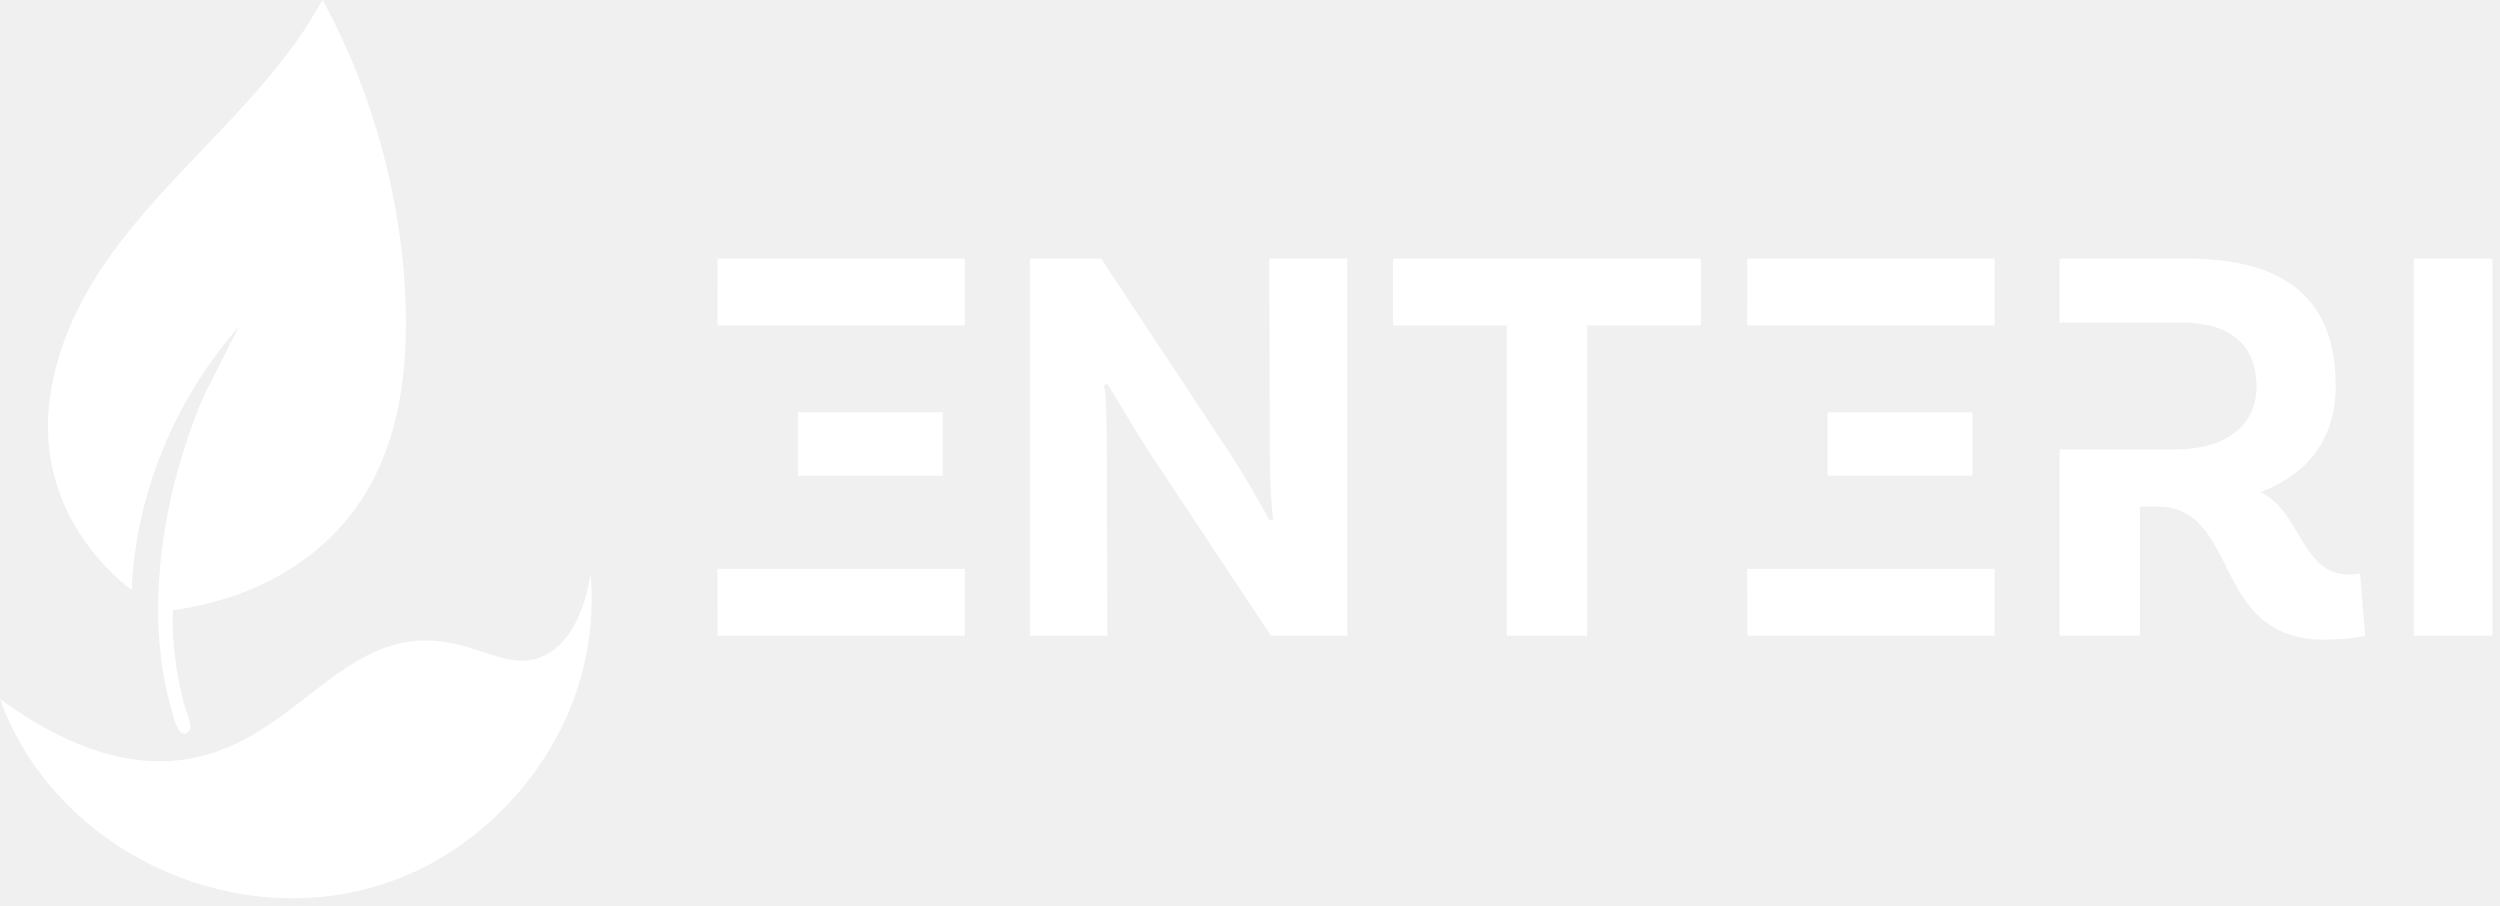
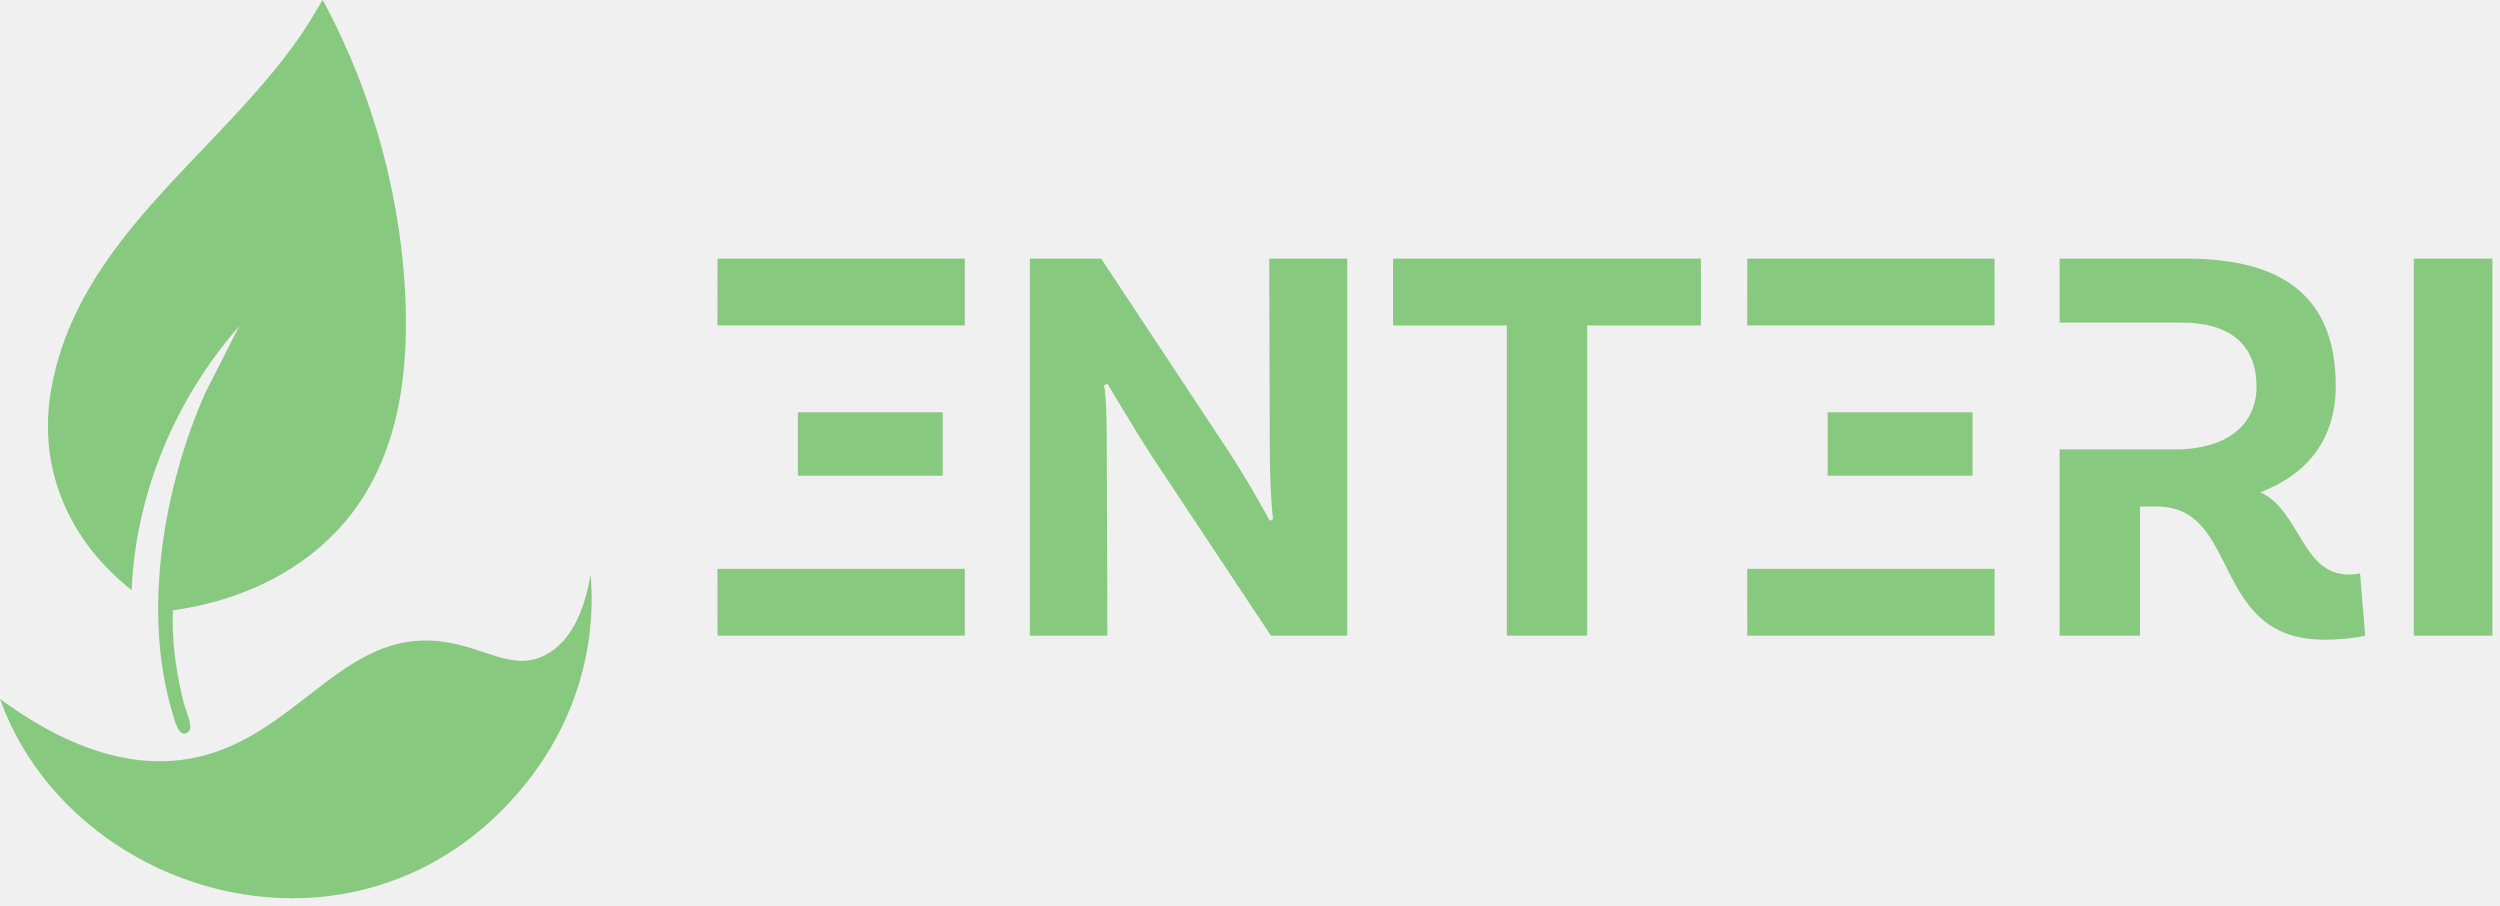
<svg xmlns="http://www.w3.org/2000/svg" width="116" height="42" viewBox="0 0 116 42" fill="none">
  <g clip-path="url(#clip0_6_91)">
-     <path d="M11.102 15.128C8.139 18.509 6.302 22.865 6.107 27.381C3.219 25.107 1.733 21.773 2.37 18.103C3.598 11.026 10.193 7.137 13.99 1.584C14.339 1.075 14.644 0.526 14.97 0C17.341 4.35 18.705 9.423 18.828 14.384C18.919 18.057 18.256 21.849 15.653 24.61C13.634 26.752 10.886 27.918 8.022 28.319C7.962 29.758 8.177 31.231 8.527 32.626C8.6 32.913 8.967 33.705 8.778 33.91C8.312 34.419 8.076 33.334 7.994 33.059C6.595 28.382 7.591 22.618 9.52 18.238L11.102 15.128Z" fill="white" />
-     <path d="M27.407 26.657C27.409 26.665 27.409 26.671 27.408 26.678C27.726 30.581 26.359 34.433 23.45 37.435C20.914 40.053 17.841 41.366 14.749 41.629C8.482 42.165 2.134 38.393 0 32.434C3.879 35.268 6.736 35.522 8.629 35.23C13.705 34.448 15.776 29.143 20.531 29.771C22.508 30.032 23.795 31.168 25.299 30.396C26.662 29.697 27.181 27.959 27.407 26.657Z" fill="white" />
-     <path d="M37.022 19.13H43.743V22.073H37.022V19.13ZM33.29 26.393H44.767V29.495H33.294L33.29 26.393ZM33.294 11.999H44.767V15.1H33.29L33.294 11.999Z" fill="white" />
-     <path d="M84.802 19.13H91.523V22.073H84.802V19.13ZM81.071 26.393H92.548V29.495H81.074L81.071 26.393ZM81.074 11.999H92.548V15.1H81.071L81.074 11.999Z" fill="white" />
-     <path d="M62.514 29.495H58.971L53.377 21.065C52.695 20.005 51.803 18.494 51.382 17.804L51.225 17.884C51.33 18.281 51.356 19.633 51.356 21.038L51.382 29.495H47.785V11.999H51.093L56.949 20.854C57.841 22.206 58.629 23.636 58.918 24.166L59.075 24.087C58.997 23.61 58.918 22.284 58.918 20.826L58.892 11.999H62.514V29.495Z" fill="white" />
-     <path d="M69.917 15.101H64.639V11.999H78.922V15.101H73.644V29.494H69.917V15.101Z" fill="white" />
-     <path d="M99.293 20.853H100.947C103.18 20.853 104.702 19.819 104.702 17.936C104.702 15.976 103.442 14.968 101.236 14.968H99.293H95.565V11.999H101.447C105.963 11.999 108.378 13.802 108.378 17.911C108.378 20.35 107.091 21.993 104.886 22.841C106.75 23.716 106.802 26.658 108.982 26.658C109.27 26.658 109.507 26.605 109.507 26.605L109.743 29.494C109.743 29.494 109.06 29.68 107.827 29.68C102.549 29.68 103.993 23.504 100.081 23.504H99.293V29.494H95.565V20.853H99.293Z" fill="white" />
-     <path d="M111.999 11.999H115.648V29.495H111.999V11.999Z" fill="white" />
+     <path d="M11.102 15.128C8.139 18.509 6.302 22.865 6.107 27.381C3.219 25.107 1.733 21.773 2.37 18.103C3.598 11.026 10.193 7.137 13.99 1.584C14.339 1.075 14.644 0.526 14.97 0C17.341 4.35 18.705 9.423 18.828 14.384C18.919 18.057 18.256 21.849 15.653 24.61C13.634 26.752 10.886 27.918 8.022 28.319C7.962 29.758 8.177 31.231 8.527 32.626C8.6 32.913 8.967 33.705 8.778 33.91C8.312 34.419 8.076 33.334 7.994 33.059C6.595 28.382 7.591 22.618 9.52 18.238L11.102 15.128Z" fill="#88C980" />
+     <path d="M27.407 26.657C27.409 26.665 27.409 26.671 27.408 26.678C27.726 30.581 26.359 34.433 23.45 37.435C20.914 40.053 17.841 41.366 14.749 41.629C8.482 42.165 2.134 38.393 0 32.434C3.879 35.268 6.736 35.522 8.629 35.23C13.705 34.448 15.776 29.143 20.531 29.771C22.508 30.032 23.795 31.168 25.299 30.396C26.662 29.697 27.181 27.959 27.407 26.657Z" fill="#88C980" />
+     <path d="M37.022 19.13H43.743V22.073H37.022V19.13ZM33.29 26.393H44.767V29.495H33.294L33.29 26.393ZM33.294 11.999H44.767V15.1H33.29L33.294 11.999Z" fill="#88C980" />
+     <path d="M84.802 19.13H91.523V22.073H84.802V19.13ZM81.071 26.393H92.548V29.495H81.074L81.071 26.393ZM81.074 11.999H92.548V15.1H81.071L81.074 11.999Z" fill="#88C980" />
+     <path d="M62.514 29.495H58.971L53.377 21.065C52.695 20.005 51.803 18.494 51.382 17.804L51.225 17.884C51.33 18.281 51.356 19.633 51.356 21.038L51.382 29.495H47.785V11.999H51.093L56.949 20.854C57.841 22.206 58.629 23.636 58.918 24.166L59.075 24.087C58.997 23.61 58.918 22.284 58.918 20.826L58.892 11.999H62.514V29.495Z" fill="#88C980" />
+     <path d="M69.917 15.101H64.639V11.999H78.922V15.101H73.644V29.494H69.917V15.101Z" fill="#88C980" />
+     <path d="M99.293 20.853H100.947C103.18 20.853 104.702 19.819 104.702 17.936C104.702 15.976 103.442 14.968 101.236 14.968H99.293H95.565V11.999H101.447C105.963 11.999 108.378 13.802 108.378 17.911C108.378 20.35 107.091 21.993 104.886 22.841C106.75 23.716 106.802 26.658 108.982 26.658C109.27 26.658 109.507 26.605 109.507 26.605L109.743 29.494C109.743 29.494 109.06 29.68 107.827 29.68C102.549 29.68 103.993 23.504 100.081 23.504H99.293V29.494H95.565V20.853H99.293Z" fill="#88C980" />
+     <path d="M111.999 11.999H115.648V29.495H111.999V11.999Z" fill="#88C980" />
  </g>
  <defs>
    <clipPath id="clip0_6_91">
      <rect width="116" height="42" fill="white" />
    </clipPath>
  </defs>
</svg>
